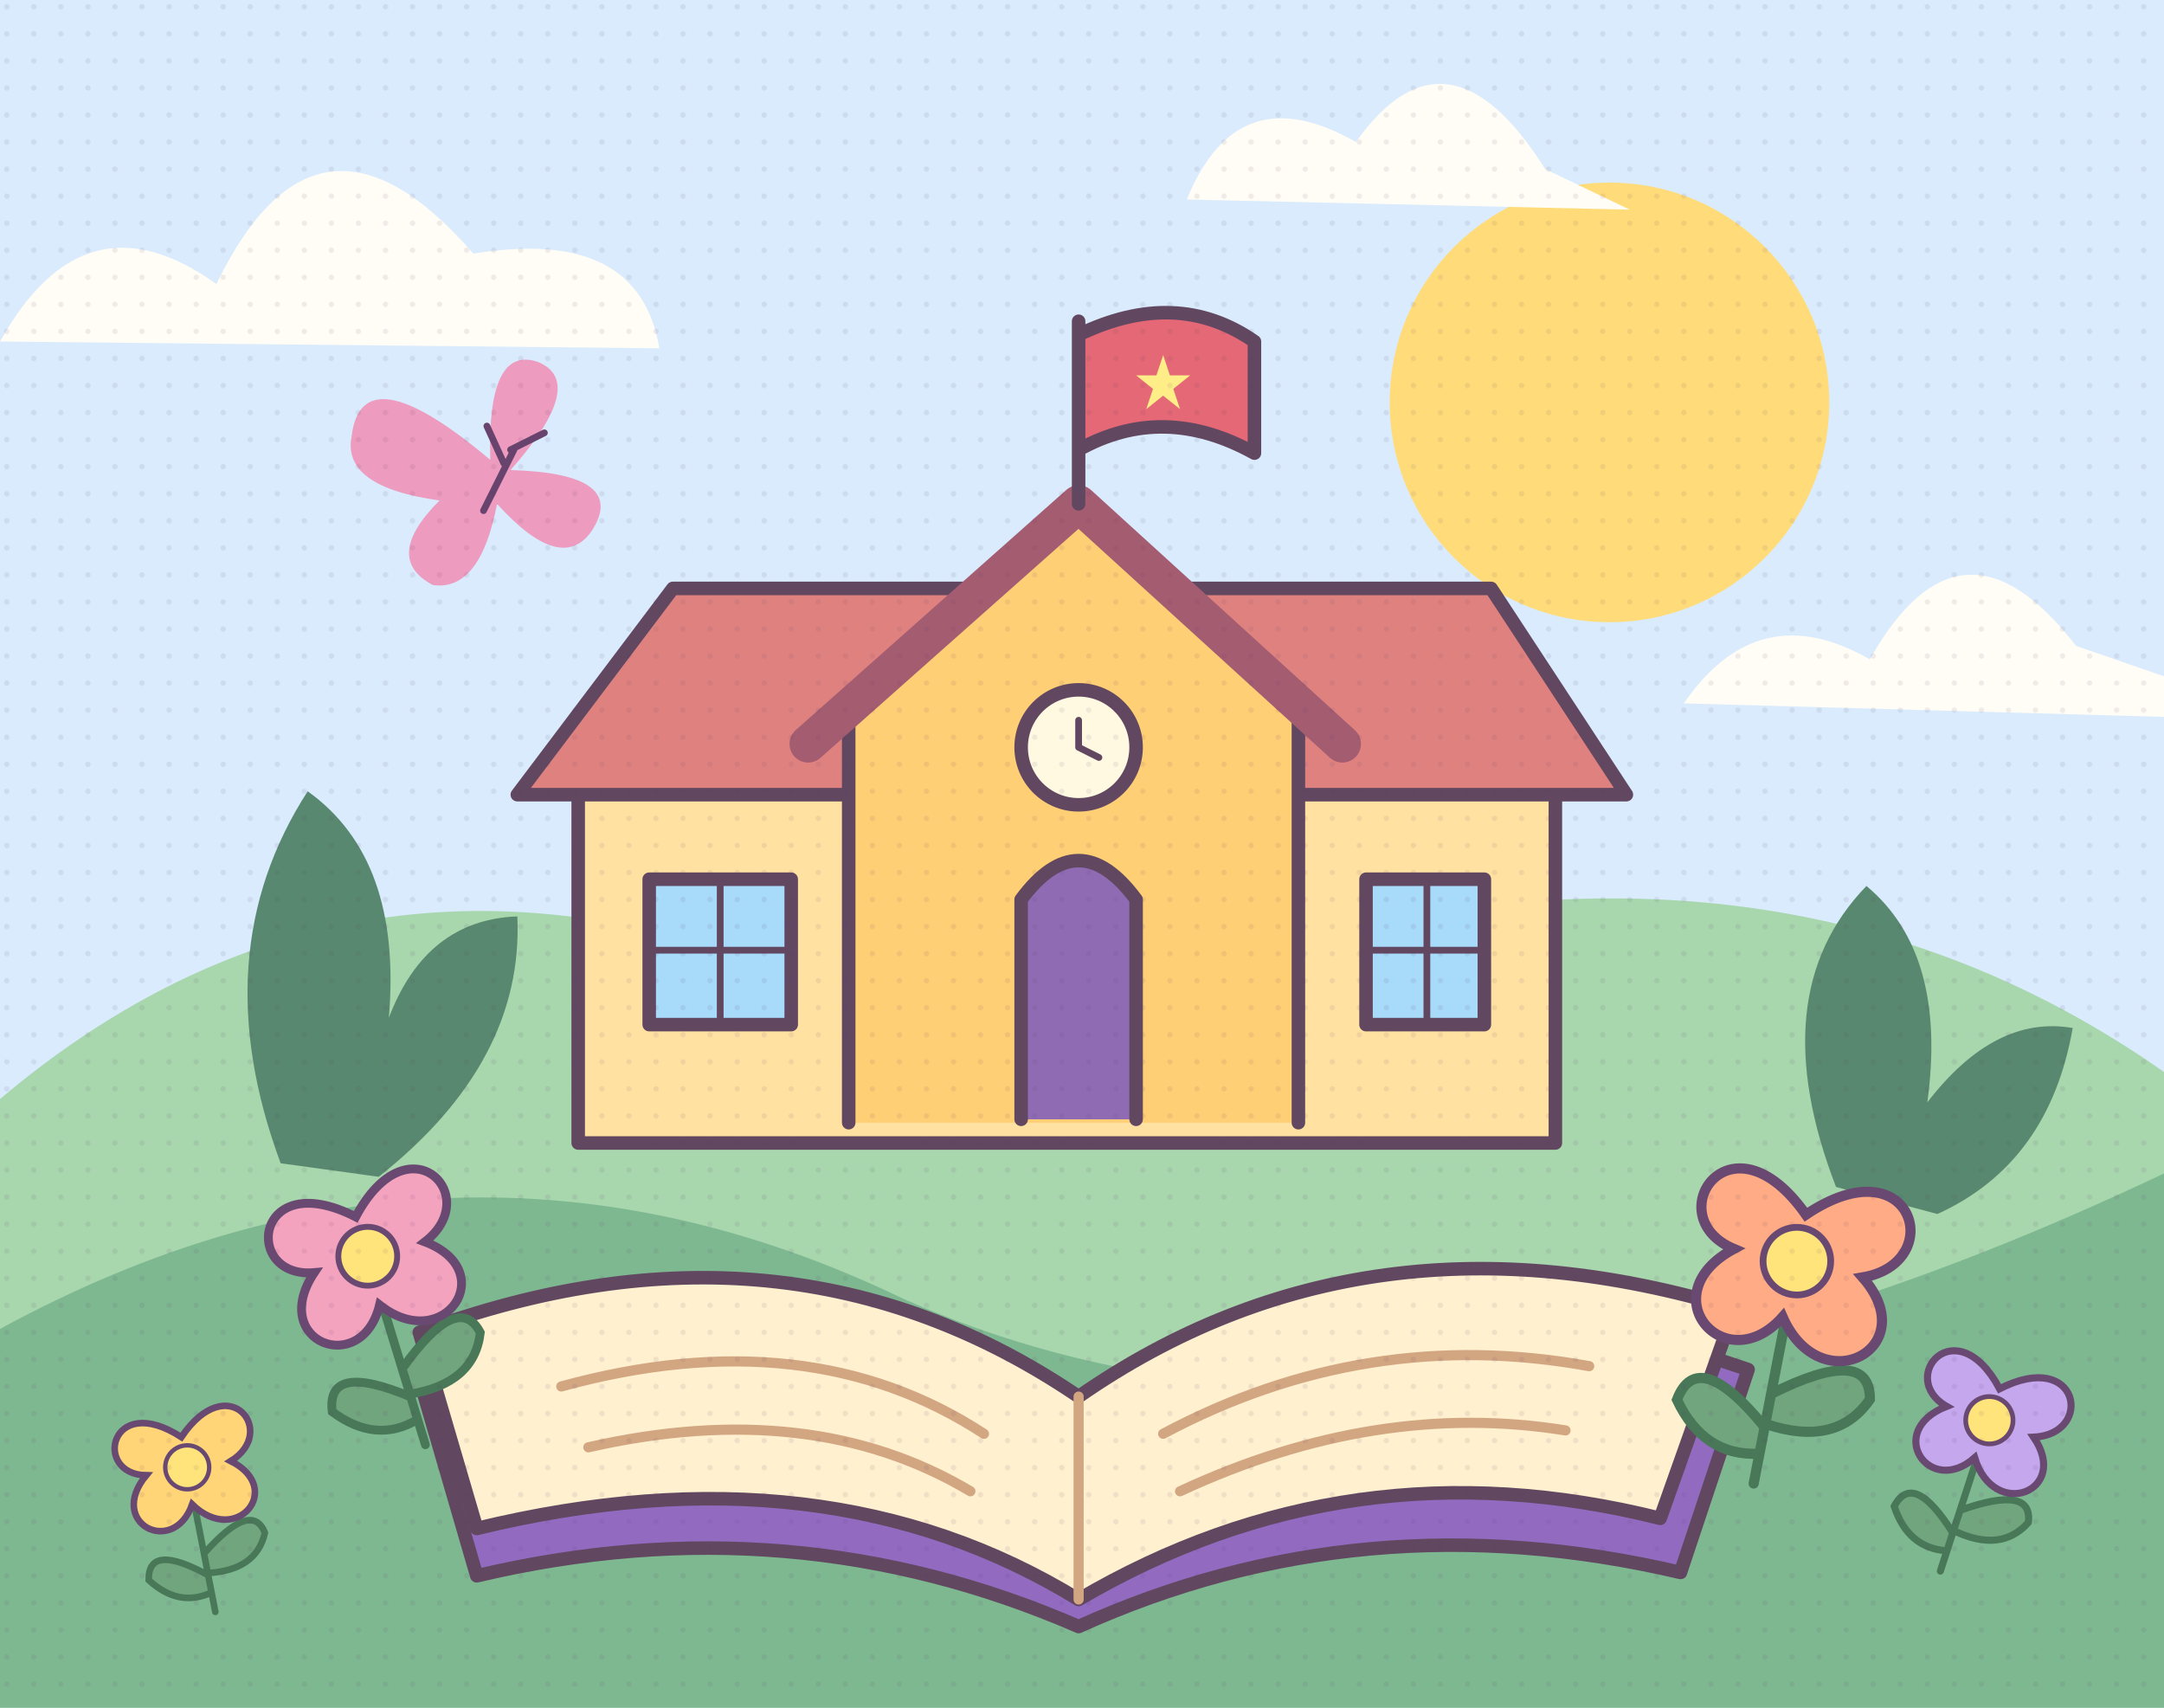
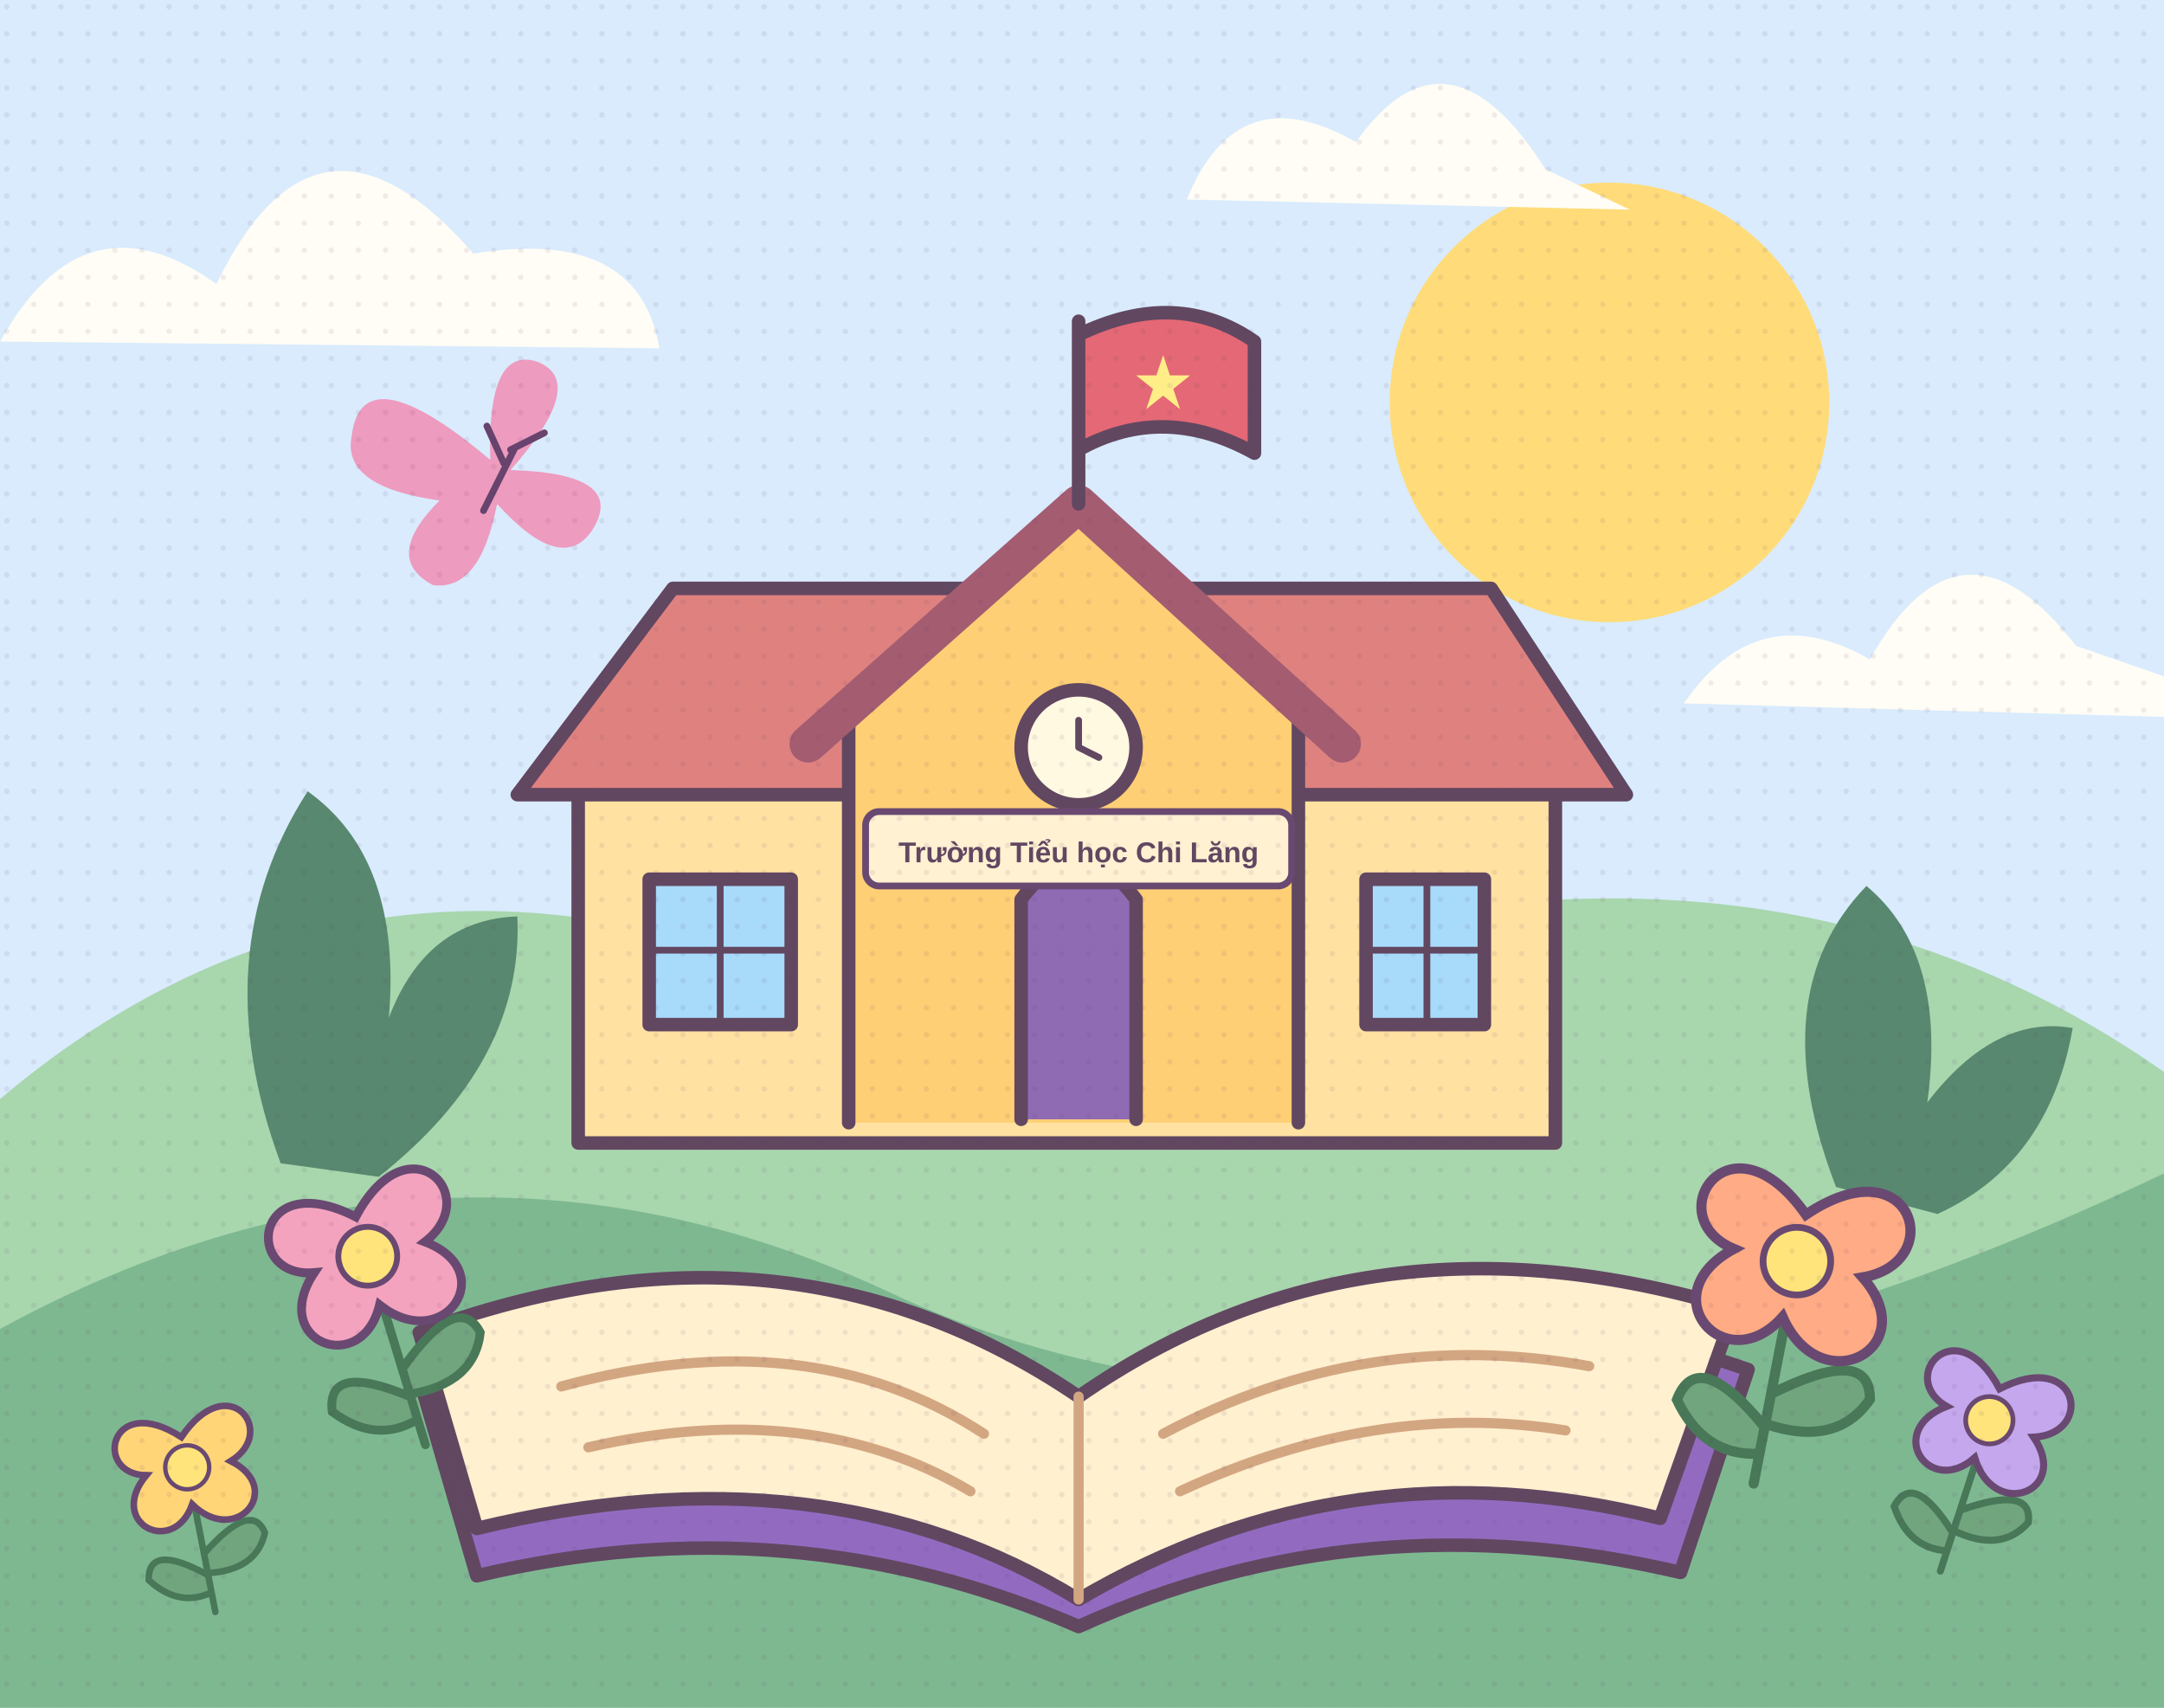
<svg xmlns="http://www.w3.org/2000/svg" viewBox="0 0 640 505">
  <defs>
    <pattern id="paper" width="8" height="8" patternUnits="userSpaceOnUse">
      <circle cx="2" cy="2" r=".8" fill="#553a66" opacity=".09" />
    </pattern>
    <g id="flower">
      <path d="M0 12v58m0-17q-24-20-27-3 11 15 27 11m0-18q26-20 29-4-7 16-29 13" fill="#71a57e" stroke="#487858" stroke-width="3" stroke-linecap="round" />
      <path d="M0-11C-28-38-43-2-19 3c-22 18 5 39 18 17 16 23 43 1 21-16C44-5 27-38 0-11Z" fill="currentColor" stroke="#694971" stroke-width="3" />
      <circle r="10" cy="3" fill="#ffe47b" stroke="#694971" stroke-width="2" />
    </g>
  </defs>
  <path fill="#d9ebfd" d="M0 0h640v505H0z" />
  <circle cx="476" cy="119" r="65" fill="#ffdc79" />
  <path d="M0 101q25-45 64-17 30-62 76-9 49-8 55 28zm351-42q15-37 50-17 27-38 56 8l25 12zm147 149q22-32 55-13 27-48 61-4l26 9v12z" fill="#fffdf5" />
  <path d="M0 325q96-81 214-44 75 25 149 3 160-49 277 33v188H0z" fill="#a8d6ad" />
  <path d="M0 393q134-73 267-9 152 68 373-37v158H0z" fill="#7eb891" />
  <path d="M83 344q-23-62 8-110 28 20 24 67 11-29 38-30 2 43-41 77m431 3q-22-57 9-89 24 20 18 64 20-26 43-22-7 40-40 55" fill="#58886f" />
  <g stroke="#624761" stroke-width="4" stroke-linecap="round" stroke-linejoin="round">
    <path d="M171 228h289v110H171z" fill="#ffe2a2" />
    <path d="m153 235 46-61h242l40 61Z" fill="#df827f" />
    <path d="M251 332V211l68-58 65 58v121" fill="#ffcf75" />
    <path d="m239 220 80-71 78 71" fill="none" stroke="#a45c71" stroke-width="11" />
    <path d="M302 331v-65q17-23 34 0v65" fill="#8f6bb4" />
    <path d="M192 260h42v43h-42zm212 0h35v43h-35z" fill="#a8dafa" />
    <path d="M213 260v43m-21-22h42m188-21v43m-18-22h35" fill="none" stroke-width="2" />
    <circle cx="319" cy="221" r="17" fill="#fff9e2" />
    <path d="M319 213v8l6 3" fill="none" stroke-width="2" />
    <path d="M319 149V95m0 4q29-14 52 2v33q-27-15-52-1" fill="#e46875" />
    <path d="m344 105 2 6h6l-5 4 2 6-5-4-5 4 2-6-5-4h6z" fill="#ffed88" stroke="none" />
    <path d="M125 411q99-42 194 3 82-49 198-9l-20 60q-94-22-178 16-85-37-178-15Z" fill="#926bc1" />
    <path d="M124 394q108-40 195 19 85-59 194-26l-22 62q-92-23-172 24-75-46-178-21Z" fill="#fff0cf" />
    <path d="M319 413v60m-153-63q73-20 125 14m-117 4q66-15 113 13m57-17q60-32 126-20m-121 37q58-27 114-18" fill="none" stroke="#d3a682" stroke-width="3" />
  </g>
+   <g aria-label="Trường Tiểu học Chi Lăng">
+     <rect x="256" y="240" width="126" height="22" rx="4" fill="#fff1d2" stroke="#694971" stroke-width="2" />
+     <text x="319" y="255" fill="#624761" font-family="Arial,sans-serif" font-size="8.5" font-weight="bold" text-anchor="middle">Trường Tiểu học Chi Lăng</text>
+   </g>
  <use href="#flower" transform="translate(108 369) rotate(-17) scale(.87)" color="#f4a3be" />
  <use href="#flower" transform="translate(532 370) rotate(11)" color="#ffab85" />
  <use href="#flower" transform="translate(589 418) rotate(18) scale(.7)" color="#c4a7ed" />
  <use href="#flower" transform="translate(55 432) rotate(-11) scale(.65)" color="#ffd577" />
  <path d="M145 136q-38-32-41-7-3 15 26 19-17 17-2 25 14 2 19-24 19 21 28 8 11-17-24-18 23-26 8-32-15-5-14 29" fill="#ed9bbe" />
  <path d="m143 151 9-18m-3 4-5-11m7 7 10-5" stroke="#67436d" fill="none" stroke-width="2" stroke-linecap="round" />
  <path d="M0 0h640v505H0z" fill="url(#paper)" />
</svg>
